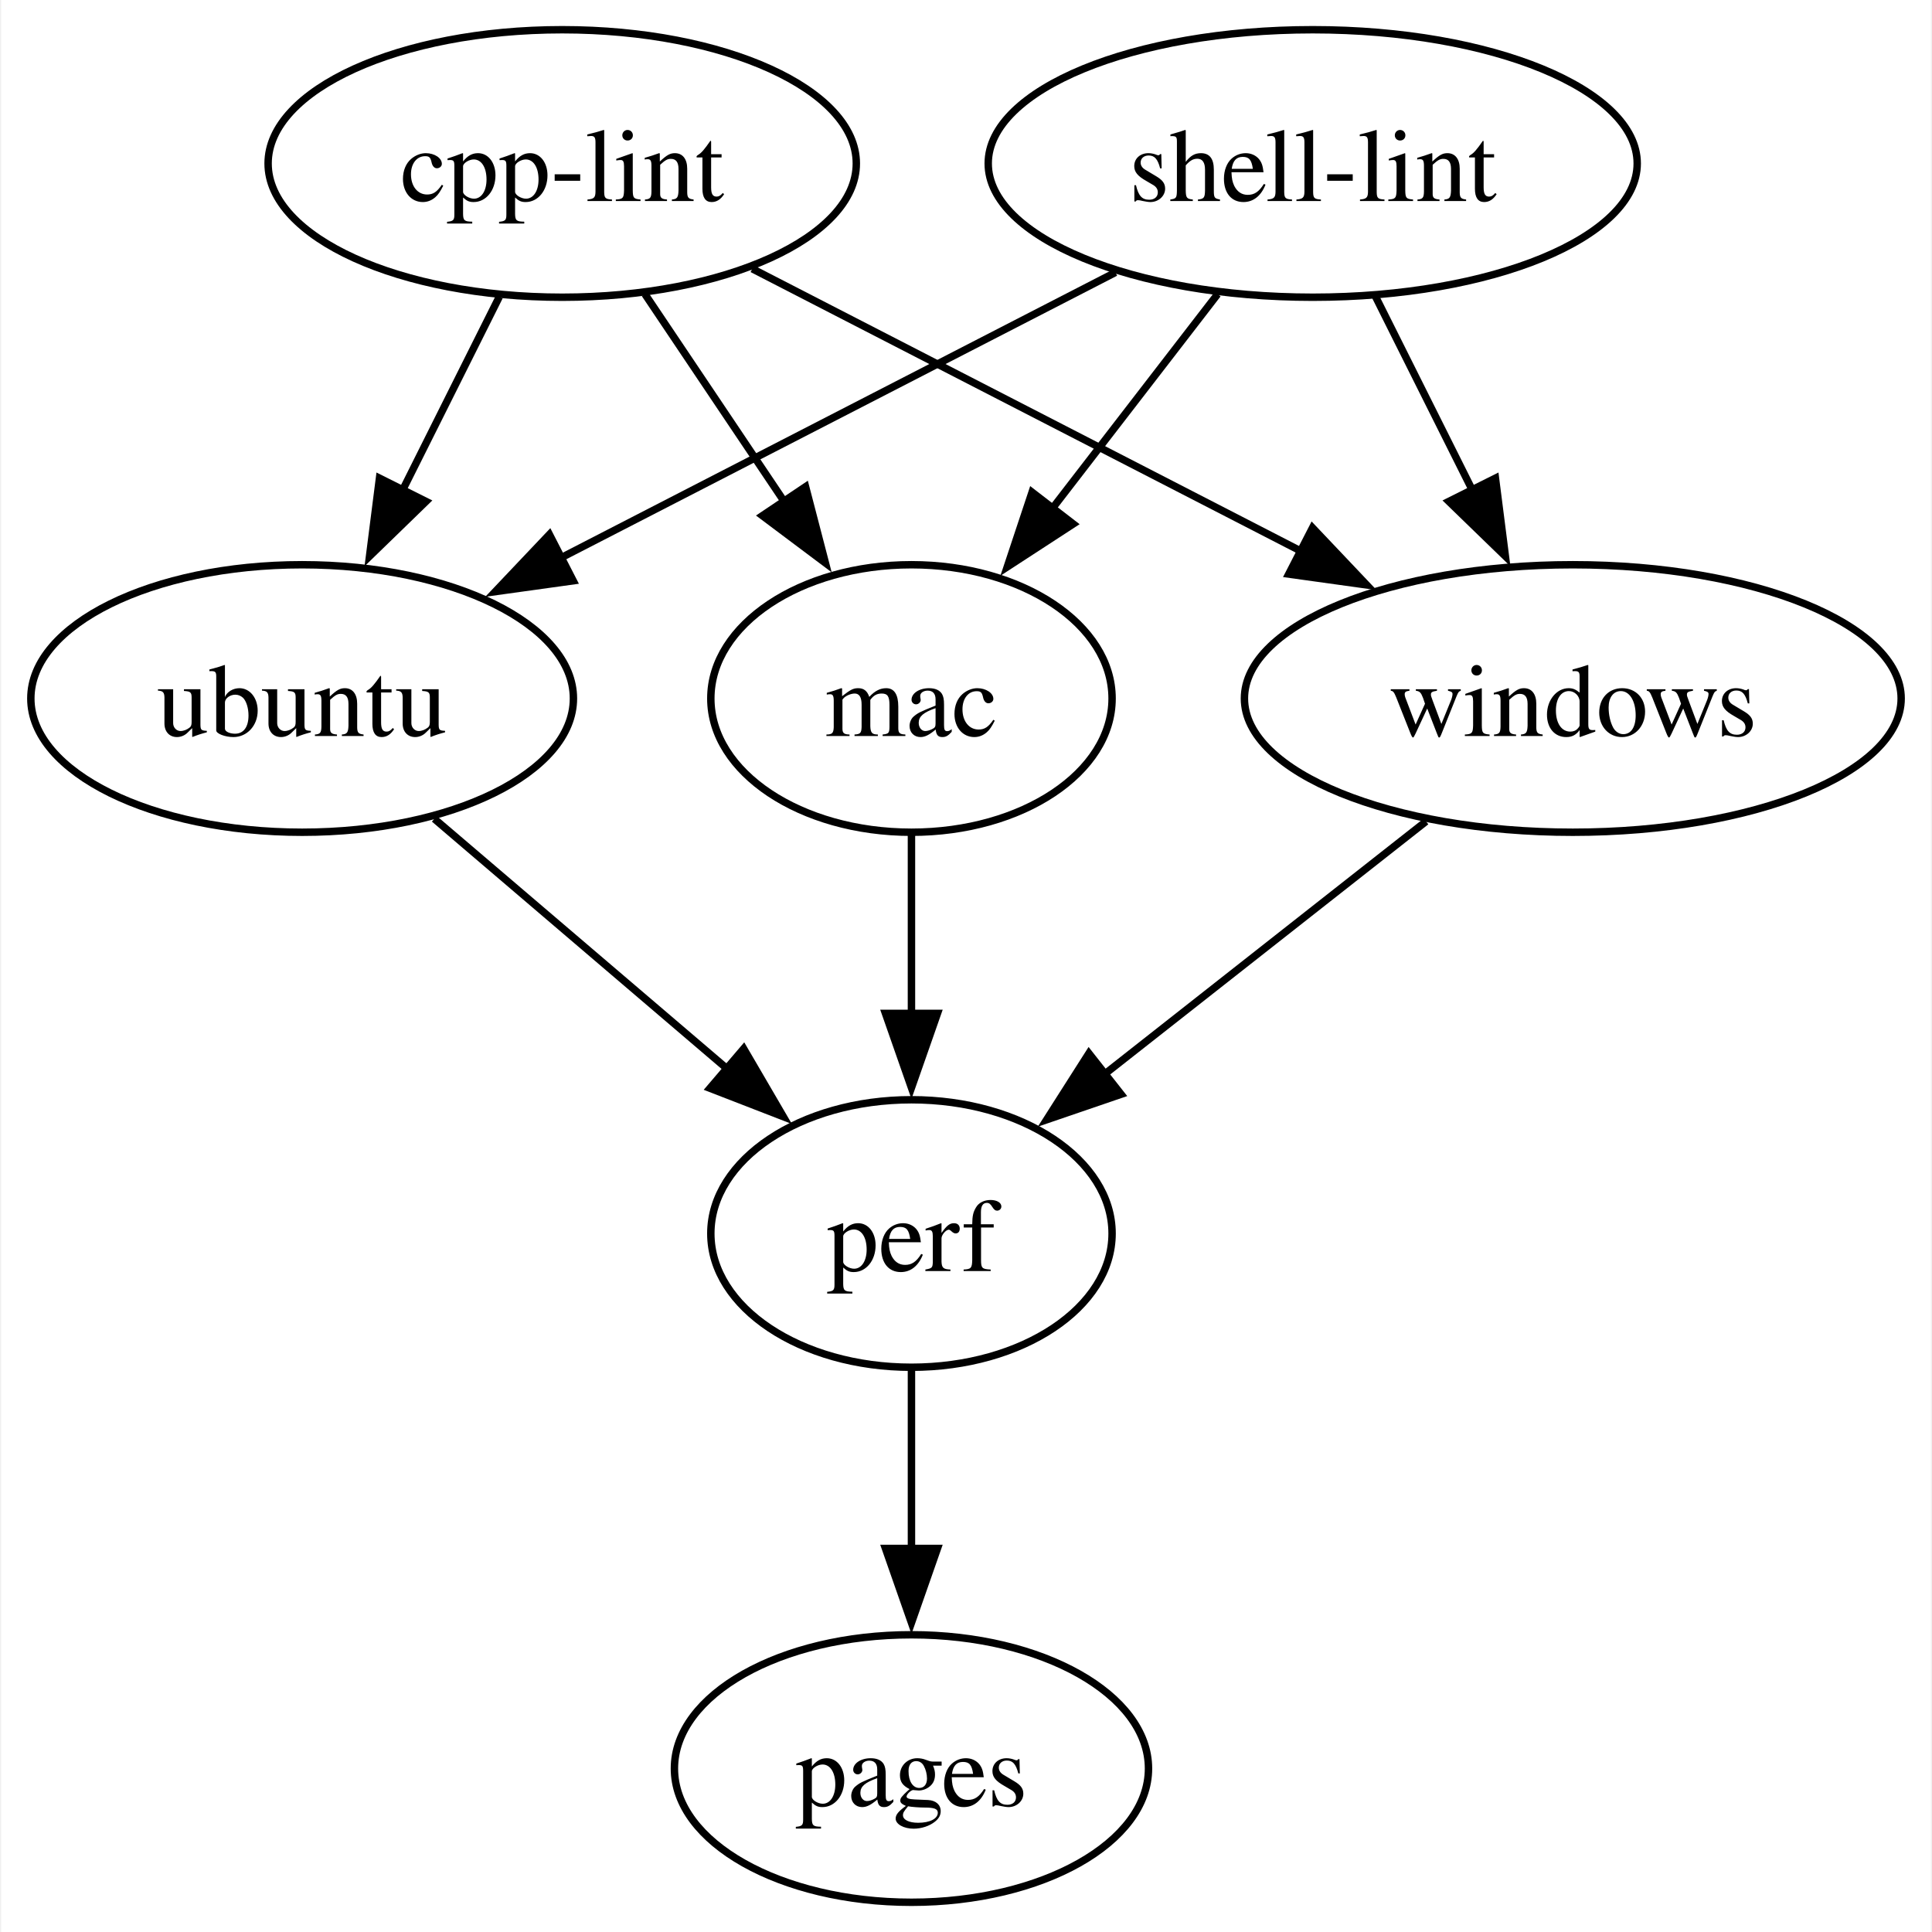
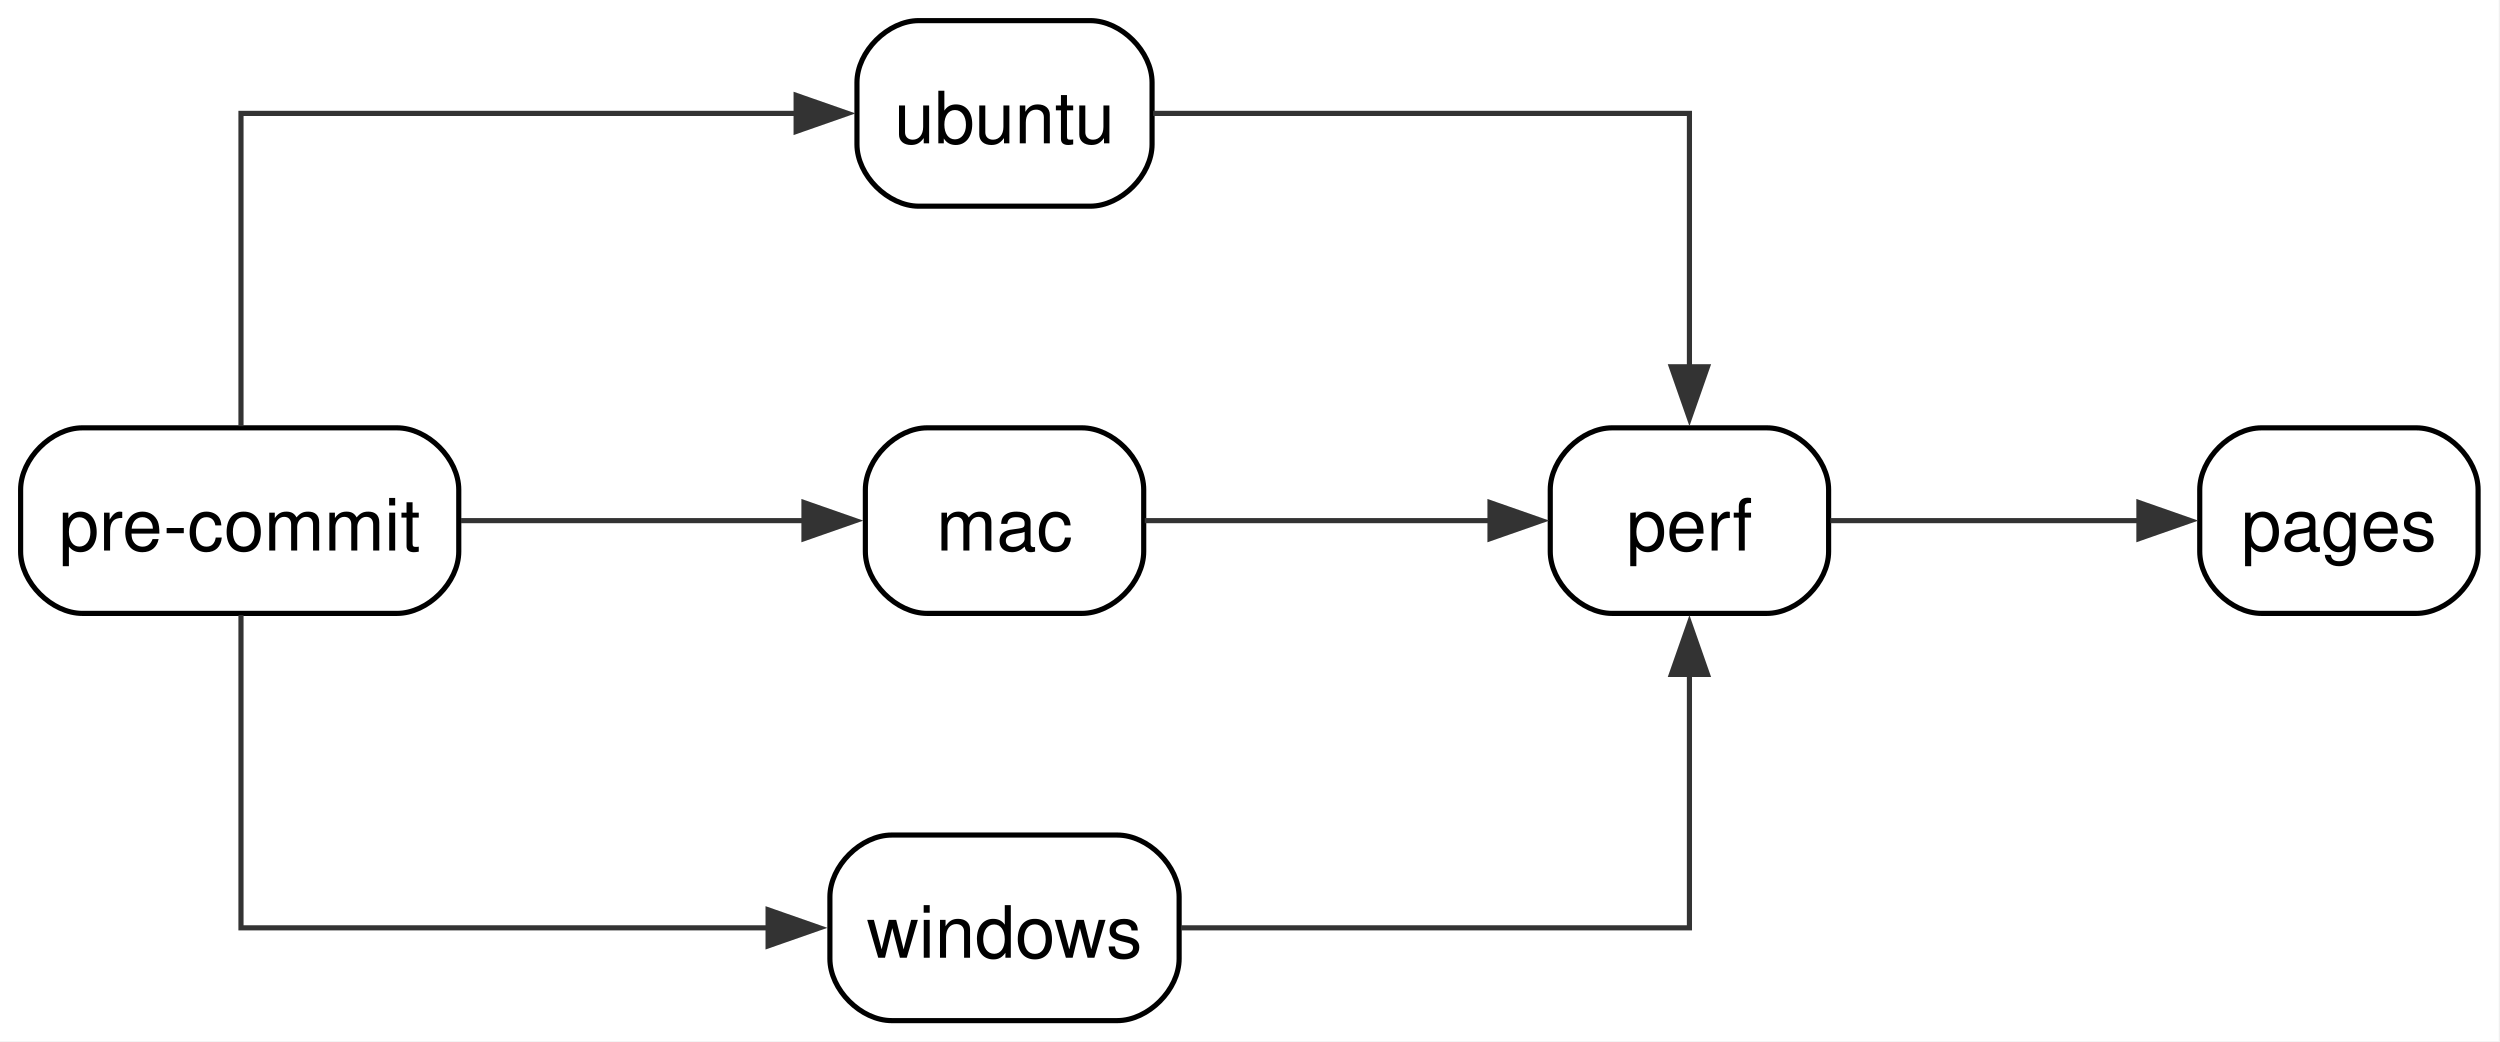
- <svg xmlns="http://www.w3.org/2000/svg" width="260pt" height="260pt" viewBox="0.00 0.00 259.70 260.00">
-   <g id="graph0" class="graph" transform="scale(1 1) rotate(0) translate(4 256)">
-     <polygon fill="white" stroke="none" points="-4,4 -4,-256 255.7,-256 255.7,4 -4,4" />
+ <svg xmlns="http://www.w3.org/2000/svg" width="485pt" height="202pt" viewBox="0.00 0.00 485.00 202.00">
+   <g id="graph0" class="graph" transform="scale(1 1) rotate(0) translate(4 198)">
+     <polygon fill="white" stroke="none" points="-4,4 -4,-198 480.75,-198 480.75,4 -4,4" />
    <g id="node1" class="node">
-       <ellipse fill="none" stroke="black" cx="71.51" cy="-234" rx="39.58" ry="18" />
-       <text text-anchor="middle" x="71.51" y="-228.95" font-family="Times,serif" font-size="14.00">cpp-lint</text>
+       <path fill="none" stroke="black" d="M73,-115C73,-115 12,-115 12,-115 6,-115 0,-109 0,-103 0,-103 0,-91 0,-91 0,-85 6,-79 12,-79 12,-79 73,-79 73,-79 79,-79 85,-85 85,-91 85,-91 85,-103 85,-103 85,-109 79,-115 73,-115" />
+       <text xml:space="preserve" text-anchor="middle" x="42.5" y="-91.2" font-family="Helvetica,sans-Serif" font-size="14.00">pre-commit</text>
+     </g>
+     <g id="node2" class="node">
+       <path fill="none" stroke="black" d="M207.5,-194C207.5,-194 174.25,-194 174.25,-194 168.25,-194 162.25,-188 162.25,-182 162.25,-182 162.25,-170 162.25,-170 162.25,-164 168.25,-158 174.25,-158 174.25,-158 207.5,-158 207.5,-158 213.5,-158 219.5,-164 219.5,-170 219.5,-170 219.5,-182 219.5,-182 219.5,-188 213.5,-194 207.5,-194" />
+       <text xml:space="preserve" text-anchor="middle" x="190.88" y="-170.2" font-family="Helvetica,sans-Serif" font-size="14.00">ubuntu</text>
+     </g>
+     <g id="edge1" class="edge">
+       <path fill="none" stroke="#333333" d="M42.75,-115.32C42.75,-138.66 42.75,-176 42.75,-176 42.75,-176 150.45,-176 150.45,-176" />
+       <polygon fill="#333333" stroke="#333333" points="150.45,-179.5 160.45,-176 150.45,-172.5 150.45,-179.5" />
    </g>
    <g id="node3" class="node">
-       <ellipse fill="none" stroke="black" cx="36.51" cy="-162" rx="36.51" ry="18" />
-       <text text-anchor="middle" x="36.51" y="-156.95" font-family="Times,serif" font-size="14.00">ubuntu</text>
+       <path fill="none" stroke="black" d="M205.88,-115C205.88,-115 175.88,-115 175.88,-115 169.88,-115 163.88,-109 163.88,-103 163.88,-103 163.88,-91 163.88,-91 163.88,-85 169.88,-79 175.88,-79 175.88,-79 205.88,-79 205.88,-79 211.88,-79 217.88,-85 217.88,-91 217.88,-91 217.88,-103 217.88,-103 217.88,-109 211.88,-115 205.88,-115" />
+       <text xml:space="preserve" text-anchor="middle" x="190.88" y="-91.2" font-family="Helvetica,sans-Serif" font-size="14.00">mac</text>
    </g>
-     <g id="edge1" class="edge">
-       <path fill="none" stroke="black" d="M63.04,-216.05C59.12,-208.23 54.38,-198.75 50,-189.98" />
-       <polygon fill="black" stroke="black" points="53.18,-188.52 45.58,-181.14 46.92,-191.65 53.18,-188.52" />
+     <g id="edge2" class="edge">
+       <path fill="none" stroke="#333333" d="M85.42,-97C85.42,-97 151.97,-97 151.97,-97" />
+       <polygon fill="#333333" stroke="#333333" points="151.97,-100.5 161.97,-97 151.97,-93.5 151.97,-100.5" />
    </g>
    <g id="node4" class="node">
-       <ellipse fill="none" stroke="black" cx="118.51" cy="-162" rx="27" ry="18" />
-       <text text-anchor="middle" x="118.51" y="-156.95" font-family="Times,serif" font-size="14.00">mac</text>
+       <path fill="none" stroke="black" d="M212.75,-36C212.75,-36 169,-36 169,-36 163,-36 157,-30 157,-24 157,-24 157,-12 157,-12 157,-6 163,0 169,0 169,0 212.75,0 212.75,0 218.75,0 224.75,-6 224.75,-12 224.75,-12 224.75,-24 224.75,-24 224.75,-30 218.75,-36 212.75,-36" />
+       <text xml:space="preserve" text-anchor="middle" x="190.88" y="-12.2" font-family="Helvetica,sans-Serif" font-size="14.00">windows</text>
    </g>
    <g id="edge3" class="edge">
-       <path fill="none" stroke="black" d="M82.65,-216.41C88.29,-208.01 95.26,-197.63 101.55,-188.26" />
-       <polygon fill="black" stroke="black" points="104.26,-190.5 106.93,-180.24 98.45,-186.6 104.26,-190.5" />
+       <path fill="none" stroke="#333333" d="M42.75,-78.68C42.75,-55.34 42.75,-18 42.75,-18 42.75,-18 145.01,-18 145.01,-18" />
+       <polygon fill="#333333" stroke="#333333" points="145.01,-21.5 155.01,-18 145.01,-14.5 145.01,-21.5" />
    </g>
    <g id="node5" class="node">
-       <ellipse fill="none" stroke="black" cx="207.51" cy="-162" rx="44.19" ry="18" />
-       <text text-anchor="middle" x="207.51" y="-156.95" font-family="Times,serif" font-size="14.00">windows</text>
+       <path fill="none" stroke="black" d="M338.75,-115C338.75,-115 308.75,-115 308.75,-115 302.75,-115 296.75,-109 296.75,-103 296.75,-103 296.75,-91 296.75,-91 296.75,-85 302.75,-79 308.75,-79 308.75,-79 338.75,-79 338.75,-79 344.75,-79 350.75,-85 350.75,-91 350.75,-91 350.75,-103 350.75,-103 350.75,-109 344.75,-115 338.75,-115" />
+       <text xml:space="preserve" text-anchor="middle" x="323.75" y="-91.2" font-family="Helvetica,sans-Serif" font-size="14.00">perf</text>
+     </g>
+     <g id="edge4" class="edge">
+       <path fill="none" stroke="#333333" d="M219.71,-176C258.79,-176 323.75,-176 323.75,-176 323.75,-176 323.75,-126.84 323.75,-126.84" />
+       <polygon fill="#333333" stroke="#333333" points="327.25,-126.84 323.75,-116.84 320.25,-126.84 327.25,-126.84" />
    </g>
    <g id="edge5" class="edge">
-       <path fill="none" stroke="black" d="M97.09,-219.83C117.91,-209.12 147.56,-193.86 170.89,-181.85" />
-       <polygon fill="black" stroke="black" points="172.48,-184.97 179.77,-177.28 169.28,-178.74 172.48,-184.97" />
-     </g>
-     <g id="node2" class="node">
-       <ellipse fill="none" stroke="black" cx="172.51" cy="-234" rx="43.67" ry="18" />
-       <text text-anchor="middle" x="172.51" y="-228.95" font-family="Times,serif" font-size="14.00">shell-lint</text>
-     </g>
-     <g id="edge2" class="edge">
-       <path fill="none" stroke="black" d="M145.96,-219.34C124.65,-208.37 94.54,-192.87 71.3,-180.91" />
-       <polygon fill="black" stroke="black" points="72.99,-177.84 62.5,-176.38 69.79,-184.07 72.99,-177.84" />
-     </g>
-     <g id="edge4" class="edge">
-       <path fill="none" stroke="black" d="M159.71,-216.41C153.07,-207.8 144.82,-197.11 137.46,-187.56" />
-       <polygon fill="black" stroke="black" points="140.28,-185.49 131.4,-179.71 134.74,-189.76 140.28,-185.49" />
+       <path fill="none" stroke="#333333" d="M218.08,-97C218.08,-97 285.06,-97 285.06,-97" />
+       <polygon fill="#333333" stroke="#333333" points="285.06,-100.5 295.06,-97 285.06,-93.5 285.06,-100.5" />
    </g>
    <g id="edge6" class="edge">
-       <path fill="none" stroke="black" d="M180.98,-216.05C184.89,-208.23 189.63,-198.75 194.02,-189.98" />
-       <polygon fill="black" stroke="black" points="197.1,-191.65 198.44,-181.14 190.83,-188.52 197.1,-191.65" />
+       <path fill="none" stroke="#333333" d="M225.09,-18C264.46,-18 323.75,-18 323.75,-18 323.75,-18 323.75,-67.16 323.75,-67.16" />
+       <polygon fill="#333333" stroke="#333333" points="320.25,-67.16 323.75,-77.16 327.25,-67.16 320.25,-67.16" />
    </g>
    <g id="node6" class="node">
-       <ellipse fill="none" stroke="black" cx="118.51" cy="-90" rx="27" ry="18" />
-       <text text-anchor="middle" x="118.51" y="-84.95" font-family="Times,serif" font-size="14.00">perf</text>
+       <path fill="none" stroke="black" d="M464.75,-115C464.75,-115 434.75,-115 434.75,-115 428.75,-115 422.75,-109 422.75,-103 422.75,-103 422.75,-91 422.75,-91 422.75,-85 428.75,-79 434.75,-79 434.75,-79 464.75,-79 464.75,-79 470.75,-79 476.75,-85 476.75,-91 476.75,-91 476.75,-103 476.75,-103 476.75,-109 470.75,-115 464.75,-115" />
+       <text xml:space="preserve" text-anchor="middle" x="449.75" y="-91.2" font-family="Helvetica,sans-Serif" font-size="14.00">pages</text>
    </g>
    <g id="edge7" class="edge">
-       <path fill="none" stroke="black" d="M54.3,-145.81C65.82,-135.97 80.99,-123.03 93.69,-112.18" />
-       <polygon fill="black" stroke="black" points="95.93,-114.87 101.27,-105.72 91.39,-109.55 95.93,-114.87" />
-     </g>
-     <g id="edge8" class="edge">
-       <path fill="none" stroke="black" d="M118.51,-143.7C118.51,-136.41 118.51,-127.73 118.51,-119.54" />
-       <polygon fill="black" stroke="black" points="122.01,-119.62 118.51,-109.62 115.01,-119.62 122.01,-119.62" />
-     </g>
-     <g id="edge9" class="edge">
-       <path fill="none" stroke="black" d="M187.76,-145.46C175.02,-135.45 158.33,-122.32 144.52,-111.46" />
-       <polygon fill="black" stroke="black" points="146.72,-108.74 136.7,-105.31 142.39,-114.24 146.72,-108.74" />
-     </g>
-     <g id="node7" class="node">
-       <ellipse fill="none" stroke="black" cx="118.51" cy="-18" rx="31.9" ry="18" />
-       <text text-anchor="middle" x="118.51" y="-12.95" font-family="Times,serif" font-size="14.00">pages</text>
-     </g>
-     <g id="edge10" class="edge">
-       <path fill="none" stroke="black" d="M118.51,-71.7C118.51,-64.41 118.51,-55.73 118.51,-47.54" />
-       <polygon fill="black" stroke="black" points="122.01,-47.62 118.51,-37.62 115.01,-47.62 122.01,-47.62" />
+       <path fill="none" stroke="#333333" d="M351.09,-97C351.09,-97 410.95,-97 410.95,-97" />
+       <polygon fill="#333333" stroke="#333333" points="410.95,-100.5 420.95,-97 410.95,-93.5 410.95,-100.5" />
    </g>
  </g>
</svg>
